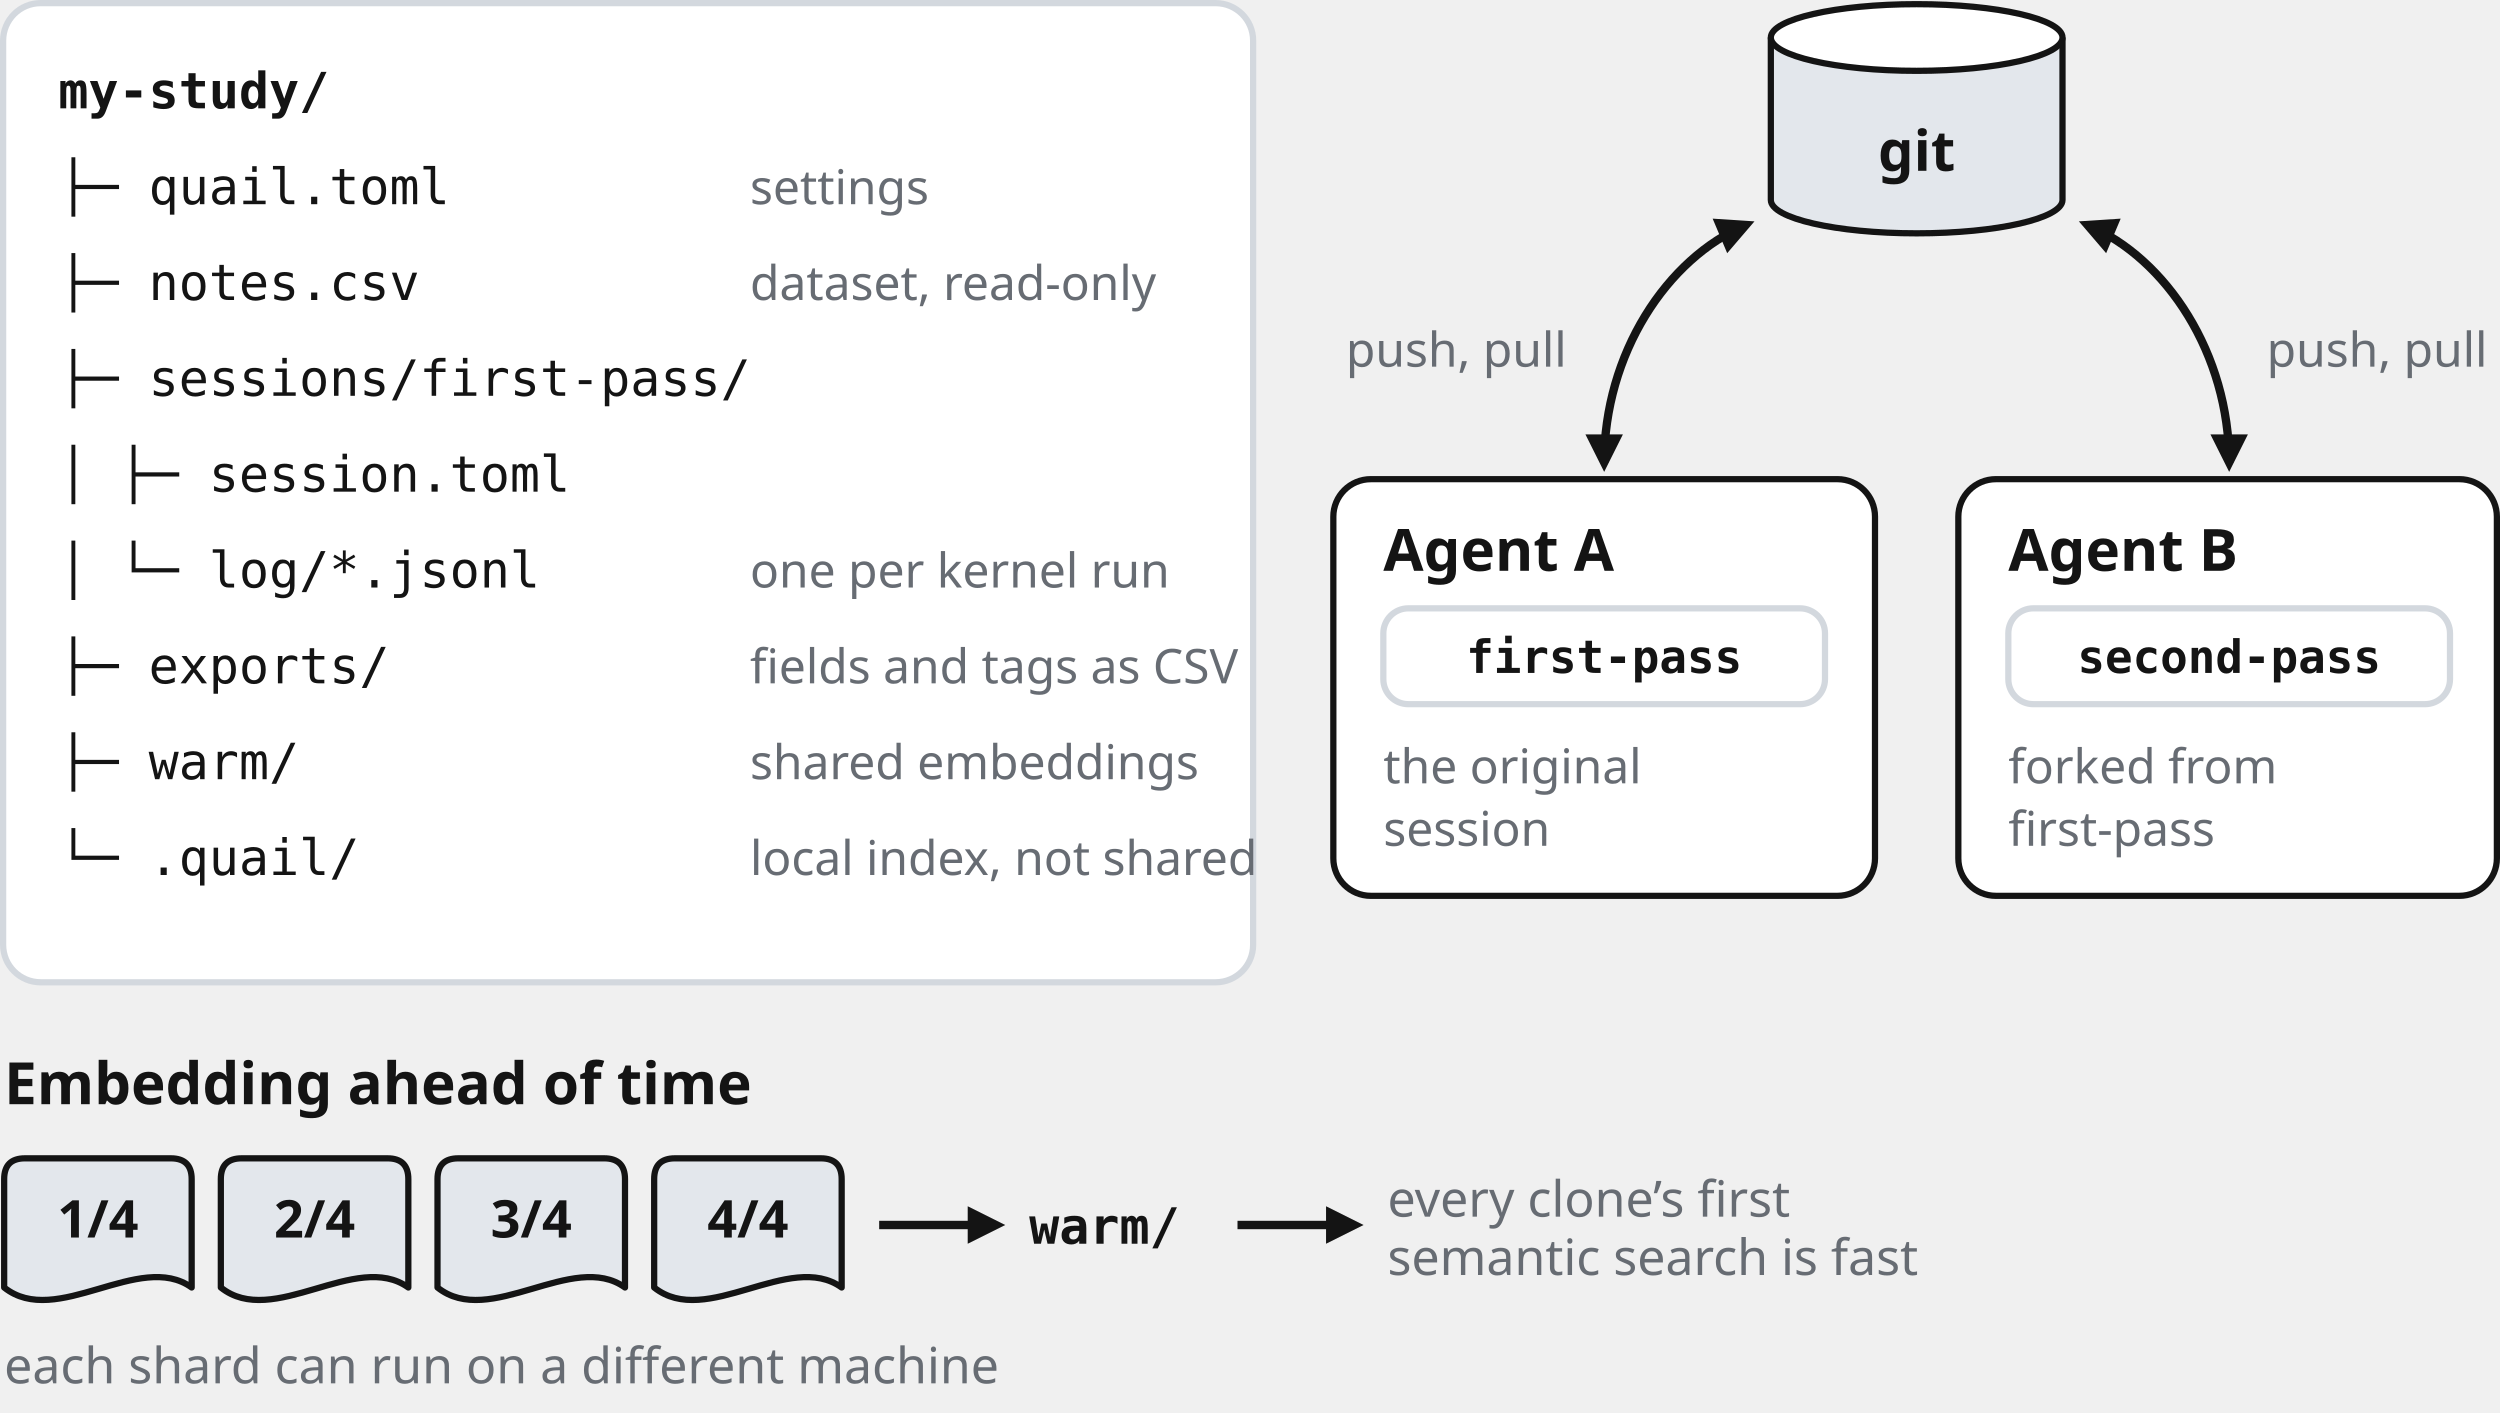
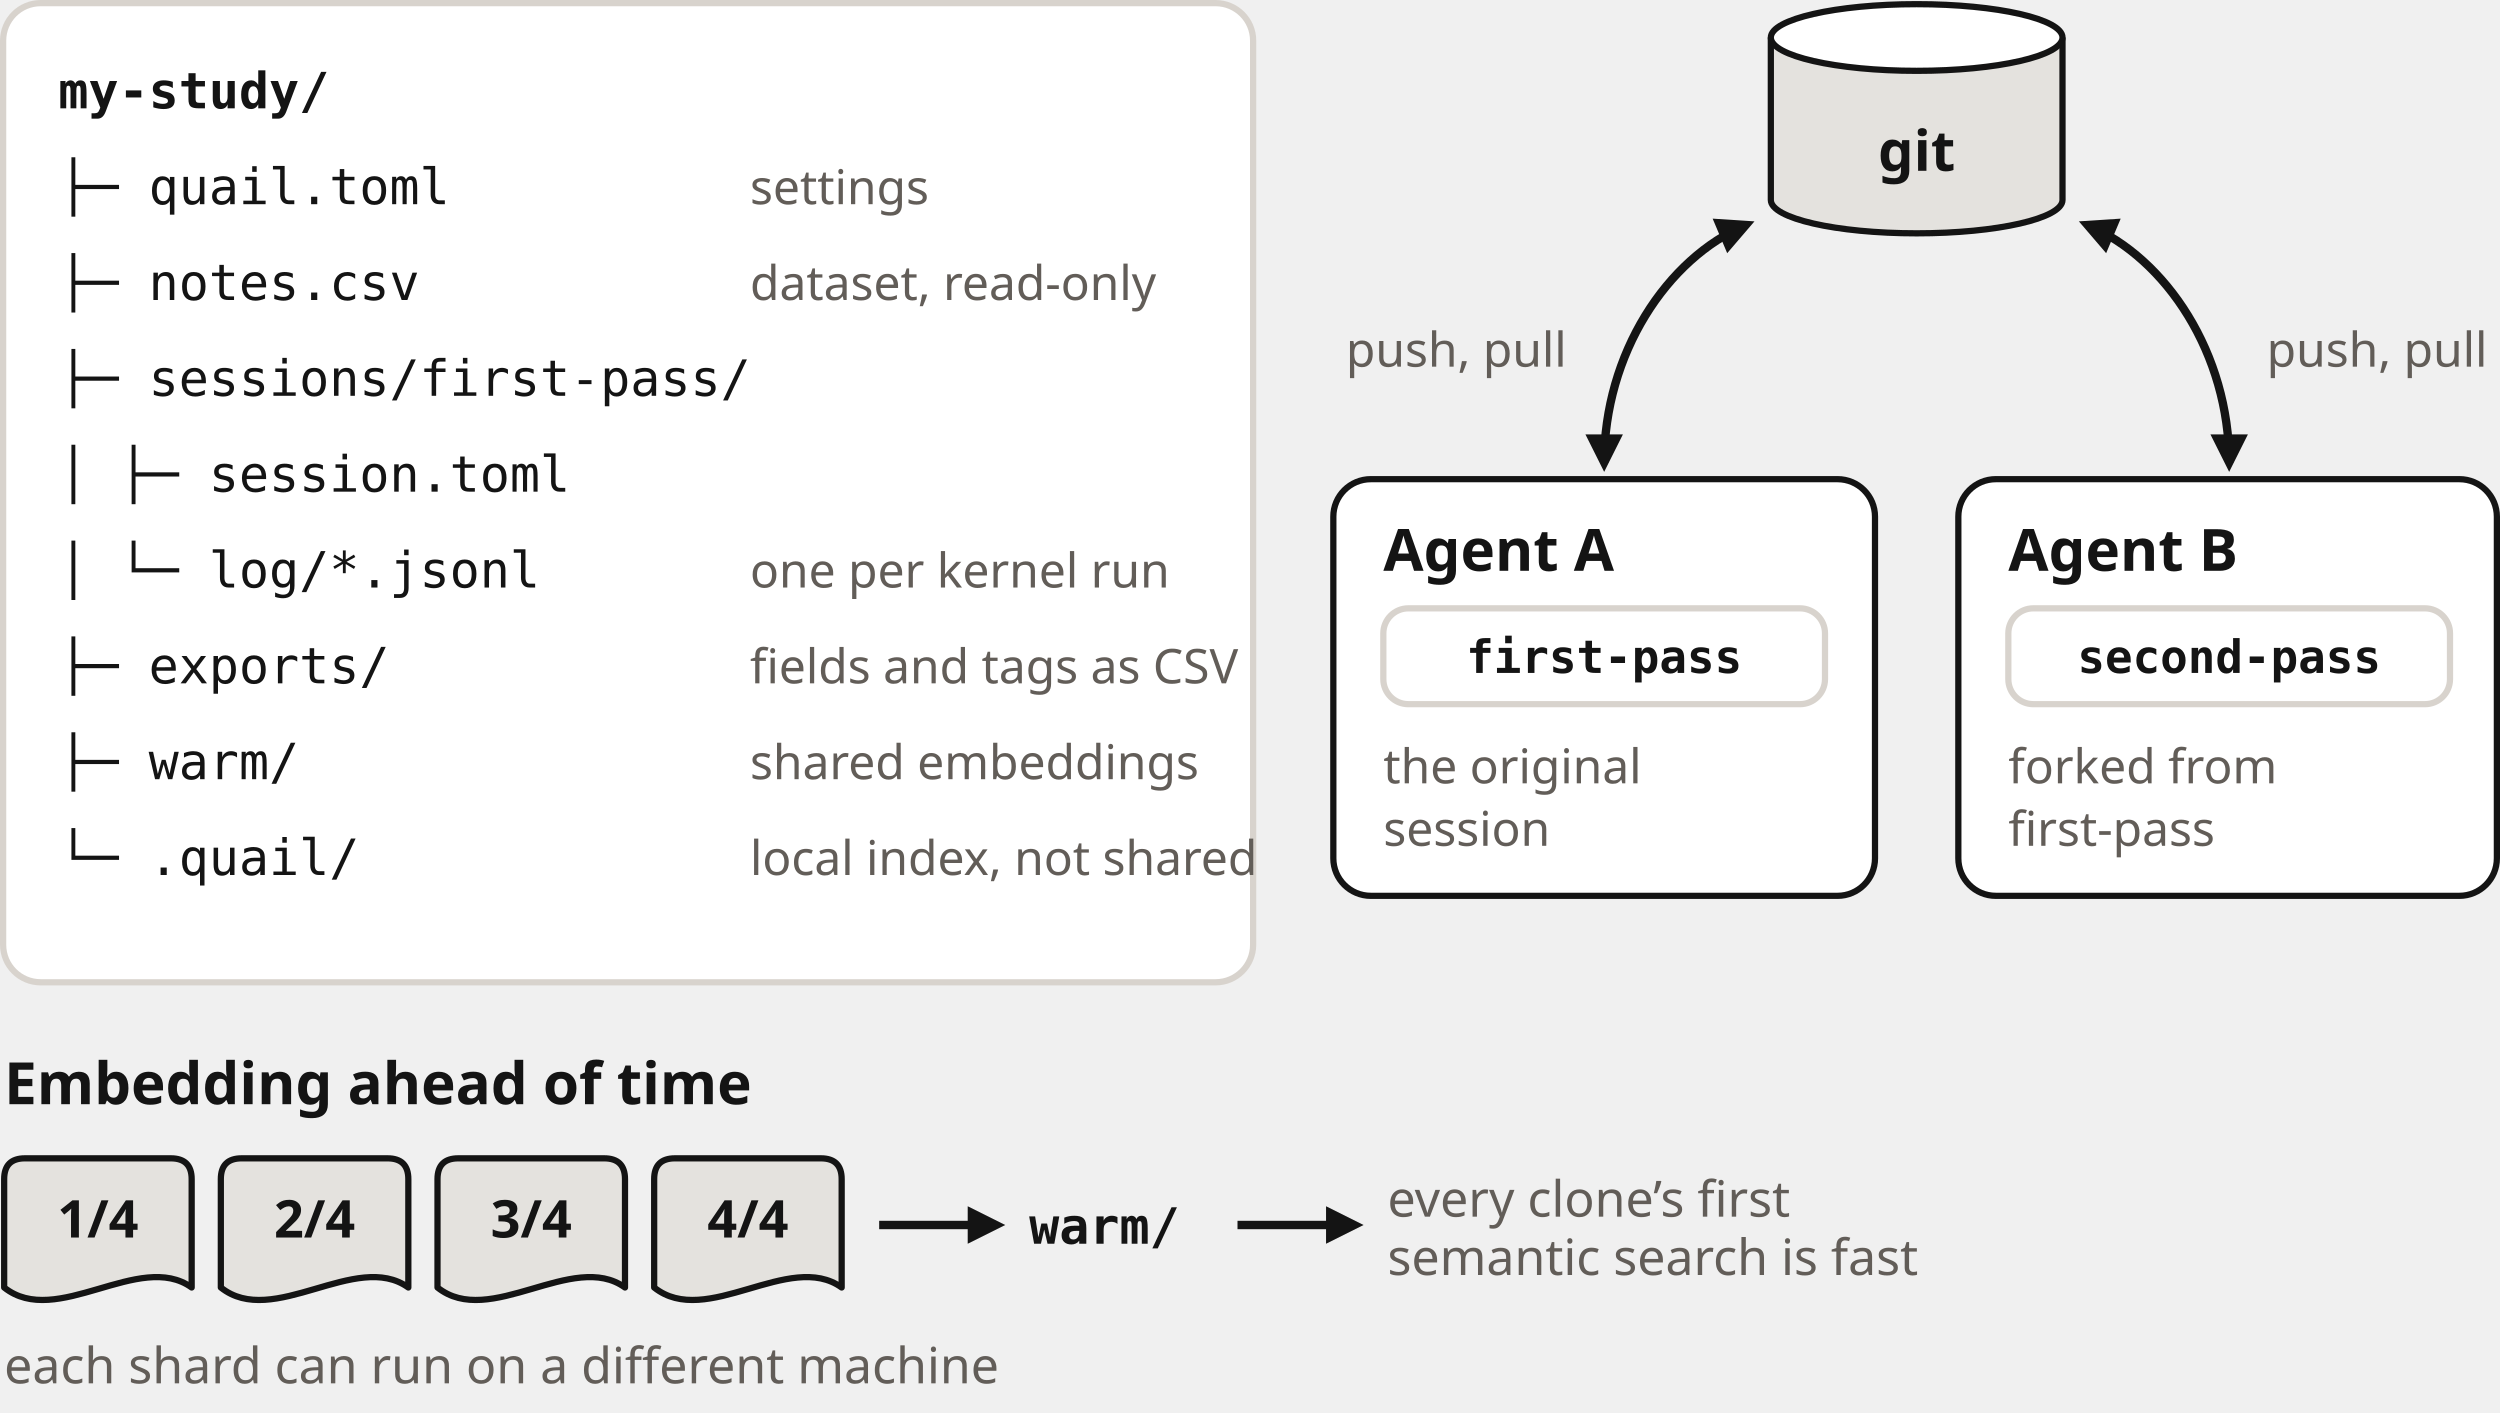
<svg xmlns="http://www.w3.org/2000/svg" viewBox="0 0 1200 678" width="1200" height="678">
  <style>
    text { font-family: 'Source Sans 3', sans-serif; fill: #141414; }
    .h { font-size: 30px; font-weight: 700; }
    .b { font-size: 25px; }
-     .s { font-size: 24px; fill: #676C73; }
-     .cap { font-size: 24px; font-weight: 700; fill: #676C73; }
+     .s { font-size: 24px; fill: #625D58; }
+     .cap { font-size: 24px; font-weight: 700; fill: #625D58; }
    .m { font-family: 'Source Code Pro', monospace; font-size: 24px; font-weight: 500; font-variant-ligatures: none; }
    .ln { fill: none; stroke: #141414; stroke-width: 4; stroke-linecap: butt; stroke-linejoin: round; }
  </style>
  <defs>
    <marker id="a" viewBox="0 0 10 10" refX="7.5" refY="5" markerWidth="4.5" markerHeight="4.5" orient="auto-start-reverse">
      <path d="M0,0 L10,5 L0,10 z" fill="#141414" />
    </marker>
  </defs>
-   <rect x="1.5" y="1.5" width="600" height="470" rx="18" fill="#fff" stroke="#D3D8DE" stroke-width="3" />
+   <rect x="1.5" y="1.5" width="600" height="470" rx="18" fill="#fff" stroke="#D8D3CD" stroke-width="3" />
  <text class="m" x="28" y="52" style="font-weight:700">my-study/</text>
  <text class="m" x="28" y="98">├─ quail.toml</text>
  <text class="s" x="360" y="98" style="font-size:23px">settings</text>
  <text class="m" x="28" y="144">├─ notes.csv</text>
  <text class="s" x="360" y="144" style="font-size:23px">dataset, read-only</text>
  <text class="m" x="28" y="190">├─ sessions/first-pass/</text>
  <text class="m" x="28" y="236">│  ├─ session.toml</text>
  <text class="m" x="28" y="282">│  └─ log/*.jsonl</text>
  <text class="s" x="360" y="282" style="font-size:23px">one per kernel run</text>
  <text class="m" x="28" y="328">├─ exports/</text>
  <text class="s" x="360" y="328" style="font-size:23px">fields and tags as CSV</text>
  <text class="m" x="28" y="374">├─ warm/</text>
  <text class="s" x="360" y="374" style="font-size:23px">shared embeddings</text>
  <text class="m" x="28" y="420">└─ .quail/</text>
  <text class="s" x="360" y="420" style="font-size:23px">local index, not shared</text>
-   <path d="M850,18 V96 A70.0,16 0 0 0 990,96 V18" fill="#E3E7EC" stroke="#141414" stroke-width="3" />
+   <path d="M850,18 V96 A70.0,16 0 0 0 990,96 V18" fill="#E4E2DE" stroke="#141414" stroke-width="3" />
  <ellipse cx="920.0" cy="18" rx="70.0" ry="16" fill="#fff" stroke="#141414" stroke-width="3" />
  <text class="h" x="920" y="82" text-anchor="middle" style="font-size:27px">git</text>
  <rect x="640" y="230" width="260" height="200" rx="18" fill="#fff" stroke="#141414" stroke-width="3" />
  <text class="h" x="664" y="274" style="font-size:28px">Agent A</text>
-   <rect x="664" y="292" width="212" height="46" rx="12" fill="#fff" stroke="#D3D8DE" stroke-width="3" />
+   <rect x="664" y="292" width="212" height="46" rx="12" fill="#fff" stroke="#D8D3CD" stroke-width="3" />
  <text class="m" x="770" y="323" text-anchor="middle" style="font-size:22px;font-weight:700">first-pass</text>
  <text class="s" x="664" y="376" style="font-size:23px">the original</text>
  <text class="s" x="664" y="406" style="font-size:23px">session</text>
  <rect x="940" y="230" width="258.5" height="200" rx="18" fill="#fff" stroke="#141414" stroke-width="3" />
  <text class="h" x="964" y="274" style="font-size:28px">Agent B</text>
-   <rect x="964" y="292" width="212" height="46" rx="12" fill="#fff" stroke="#D3D8DE" stroke-width="3" />
+   <rect x="964" y="292" width="212" height="46" rx="12" fill="#fff" stroke="#D8D3CD" stroke-width="3" />
  <text class="m" x="1070" y="323" text-anchor="middle" style="font-size:22px;font-weight:700">second-pass</text>
  <text class="s" x="964" y="376" style="font-size:23px">forked from</text>
  <text class="s" x="964" y="406" style="font-size:23px">first-pass</text>
  <path class="ln" d="M770,222 C770,170 800,124 838,108" marker-end="url(#a)" marker-start="url(#a)" />
  <path class="ln" d="M1070,222 C1070,170 1040,124 1002,108" marker-end="url(#a)" marker-start="url(#a)" />
  <text class="s" x="752" y="176" text-anchor="end" style="font-size:23px">push, pull</text>
  <text class="s" x="1088" y="176" style="font-size:23px">push, pull</text>
  <text class="h" x="2" y="530" style="font-size:28px">Embedding ahead of time</text>
-   <path d="M12,556 H82 Q92,556 92,566 V618 C67,600 27,638 2,618 V566 Q2,556 12,556 Z" fill="#E3E7EC" stroke="#141414" stroke-width="3" stroke-linejoin="round" />
+   <path d="M12,556 H82 Q92,556 92,566 V618 C67,600 27,638 2,618 V566 Q2,556 12,556 Z" fill="#E4E2DE" stroke="#141414" stroke-width="3" stroke-linejoin="round" />
  <text class="b" x="47" y="594" text-anchor="middle" style="font-weight:700">1/4</text>
-   <path d="M116,556 H186 Q196,556 196,566 V618 C171,600 131,638 106,618 V566 Q106,556 116,556 Z" fill="#E3E7EC" stroke="#141414" stroke-width="3" stroke-linejoin="round" />
+   <path d="M116,556 H186 Q196,556 196,566 V618 C171,600 131,638 106,618 V566 Q106,556 116,556 Z" fill="#E4E2DE" stroke="#141414" stroke-width="3" stroke-linejoin="round" />
  <text class="b" x="151" y="594" text-anchor="middle" style="font-weight:700">2/4</text>
-   <path d="M220,556 H290 Q300,556 300,566 V618 C275,600 235,638 210,618 V566 Q210,556 220,556 Z" fill="#E3E7EC" stroke="#141414" stroke-width="3" stroke-linejoin="round" />
+   <path d="M220,556 H290 Q300,556 300,566 V618 C275,600 235,638 210,618 V566 Q210,556 220,556 Z" fill="#E4E2DE" stroke="#141414" stroke-width="3" stroke-linejoin="round" />
  <text class="b" x="255" y="594" text-anchor="middle" style="font-weight:700">3/4</text>
-   <path d="M324,556 H394 Q404,556 404,566 V618 C379,600 339,638 314,618 V566 Q314,556 324,556 Z" fill="#E3E7EC" stroke="#141414" stroke-width="3" stroke-linejoin="round" />
+   <path d="M324,556 H394 Q404,556 404,566 V618 C379,600 339,638 314,618 V566 Q314,556 324,556 Z" fill="#E4E2DE" stroke="#141414" stroke-width="3" stroke-linejoin="round" />
  <text class="b" x="359" y="594" text-anchor="middle" style="font-weight:700">4/4</text>
  <path class="ln" d="M422,588 L478,588" marker-end="url(#a)" />
  <text class="m" x="494" y="597" style="font-weight:700">warm/</text>
  <path class="ln" d="M594,588 L650,588" marker-end="url(#a)" />
  <text class="s" x="666" y="584">every clone’s first</text>
  <text class="s" x="666" y="612">semantic search is fast</text>
  <text class="s" x="2" y="664">each shard can run on a different machine</text>
</svg>
